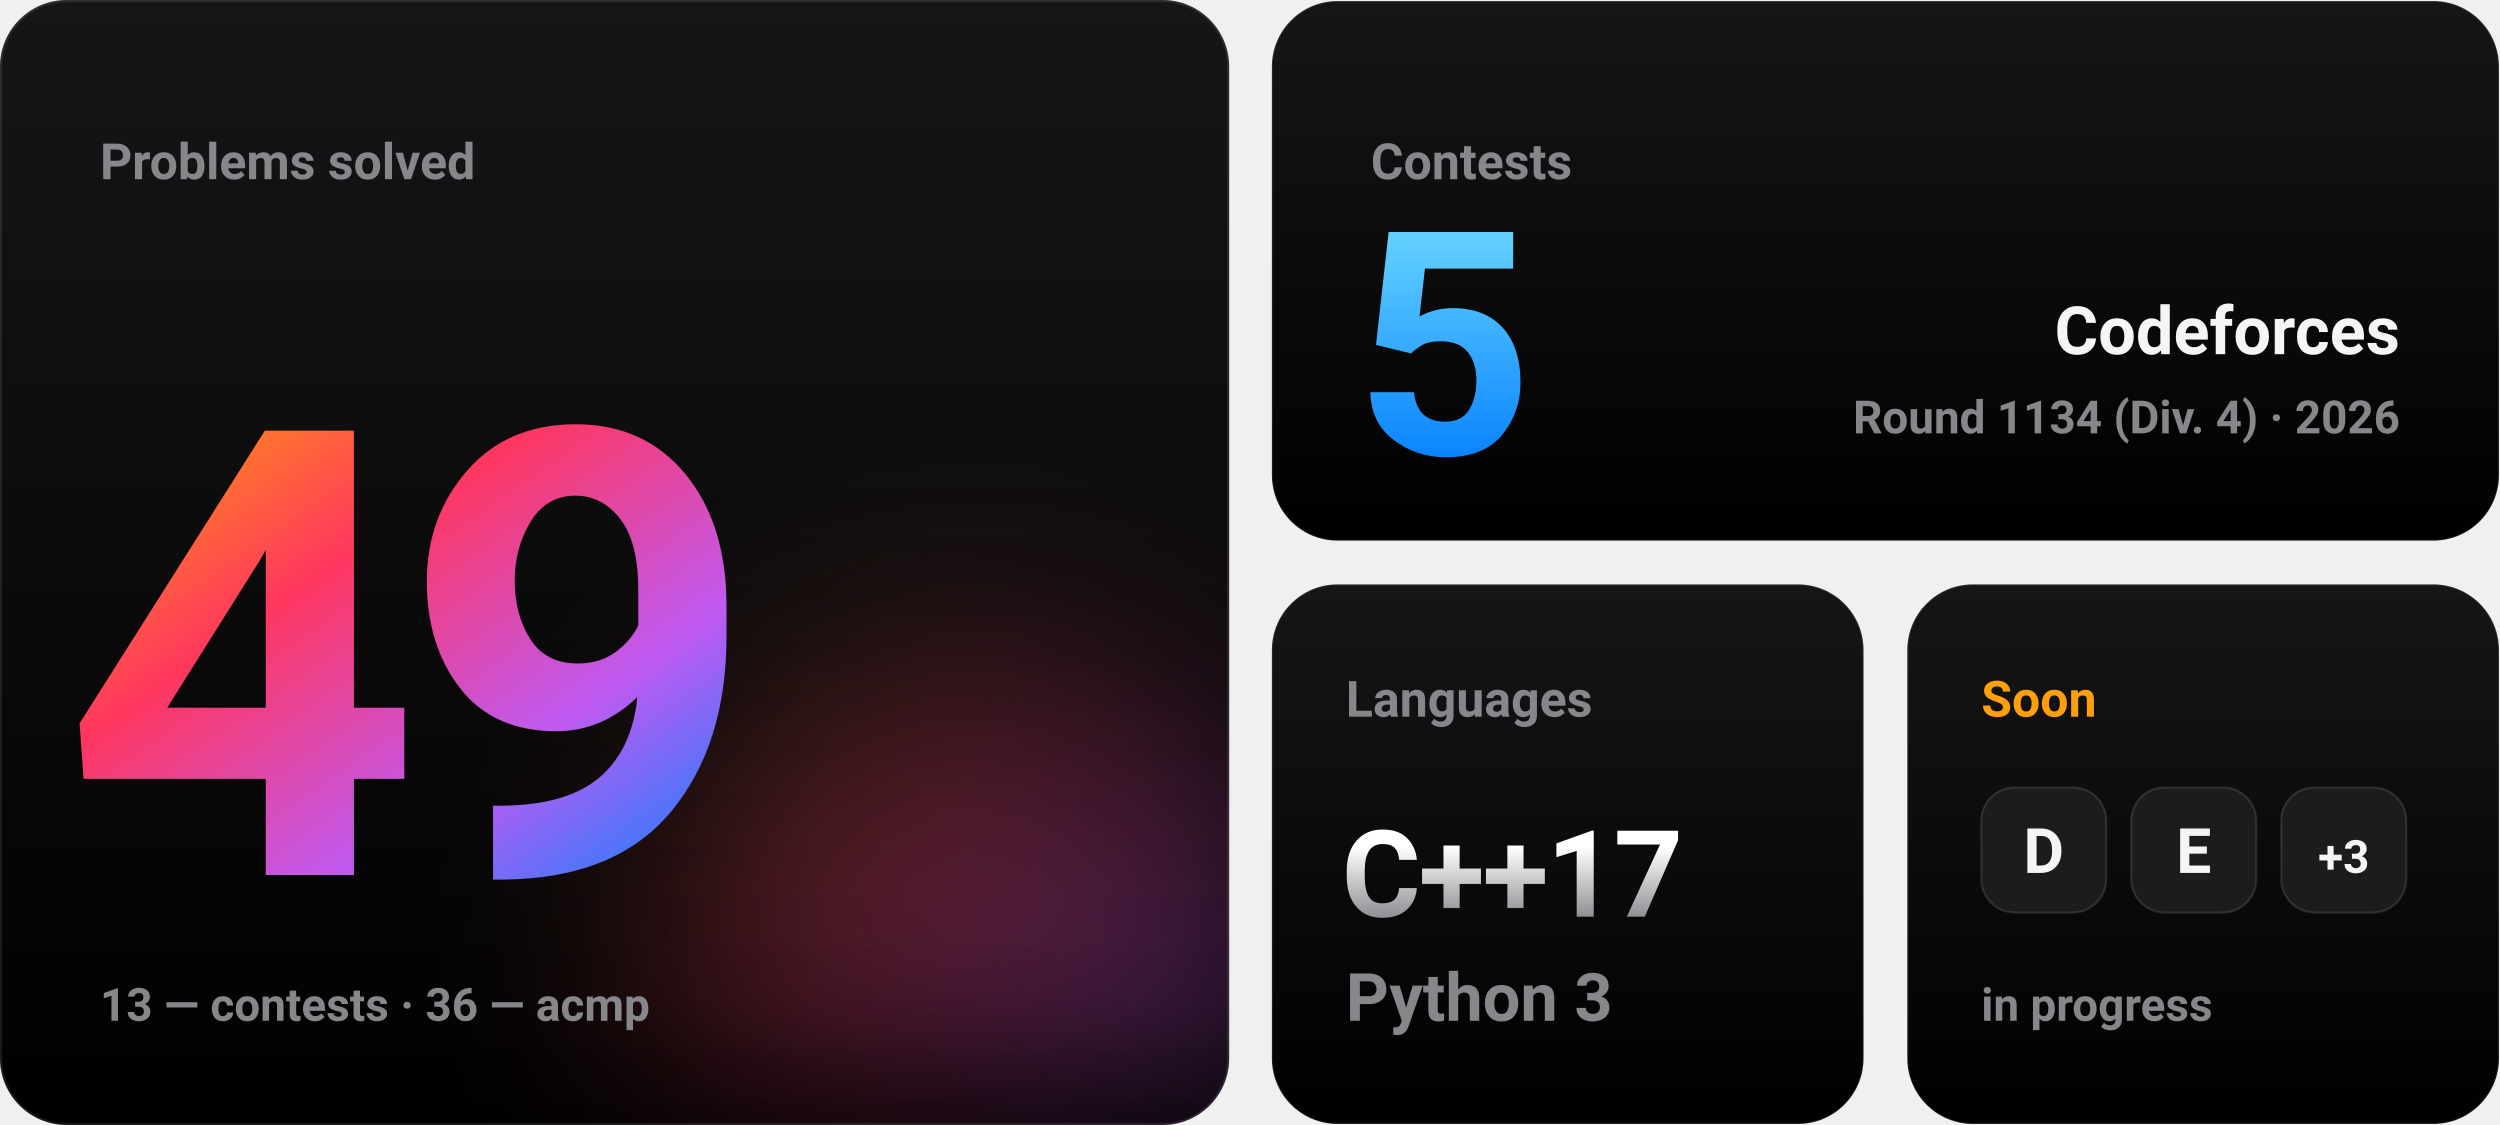
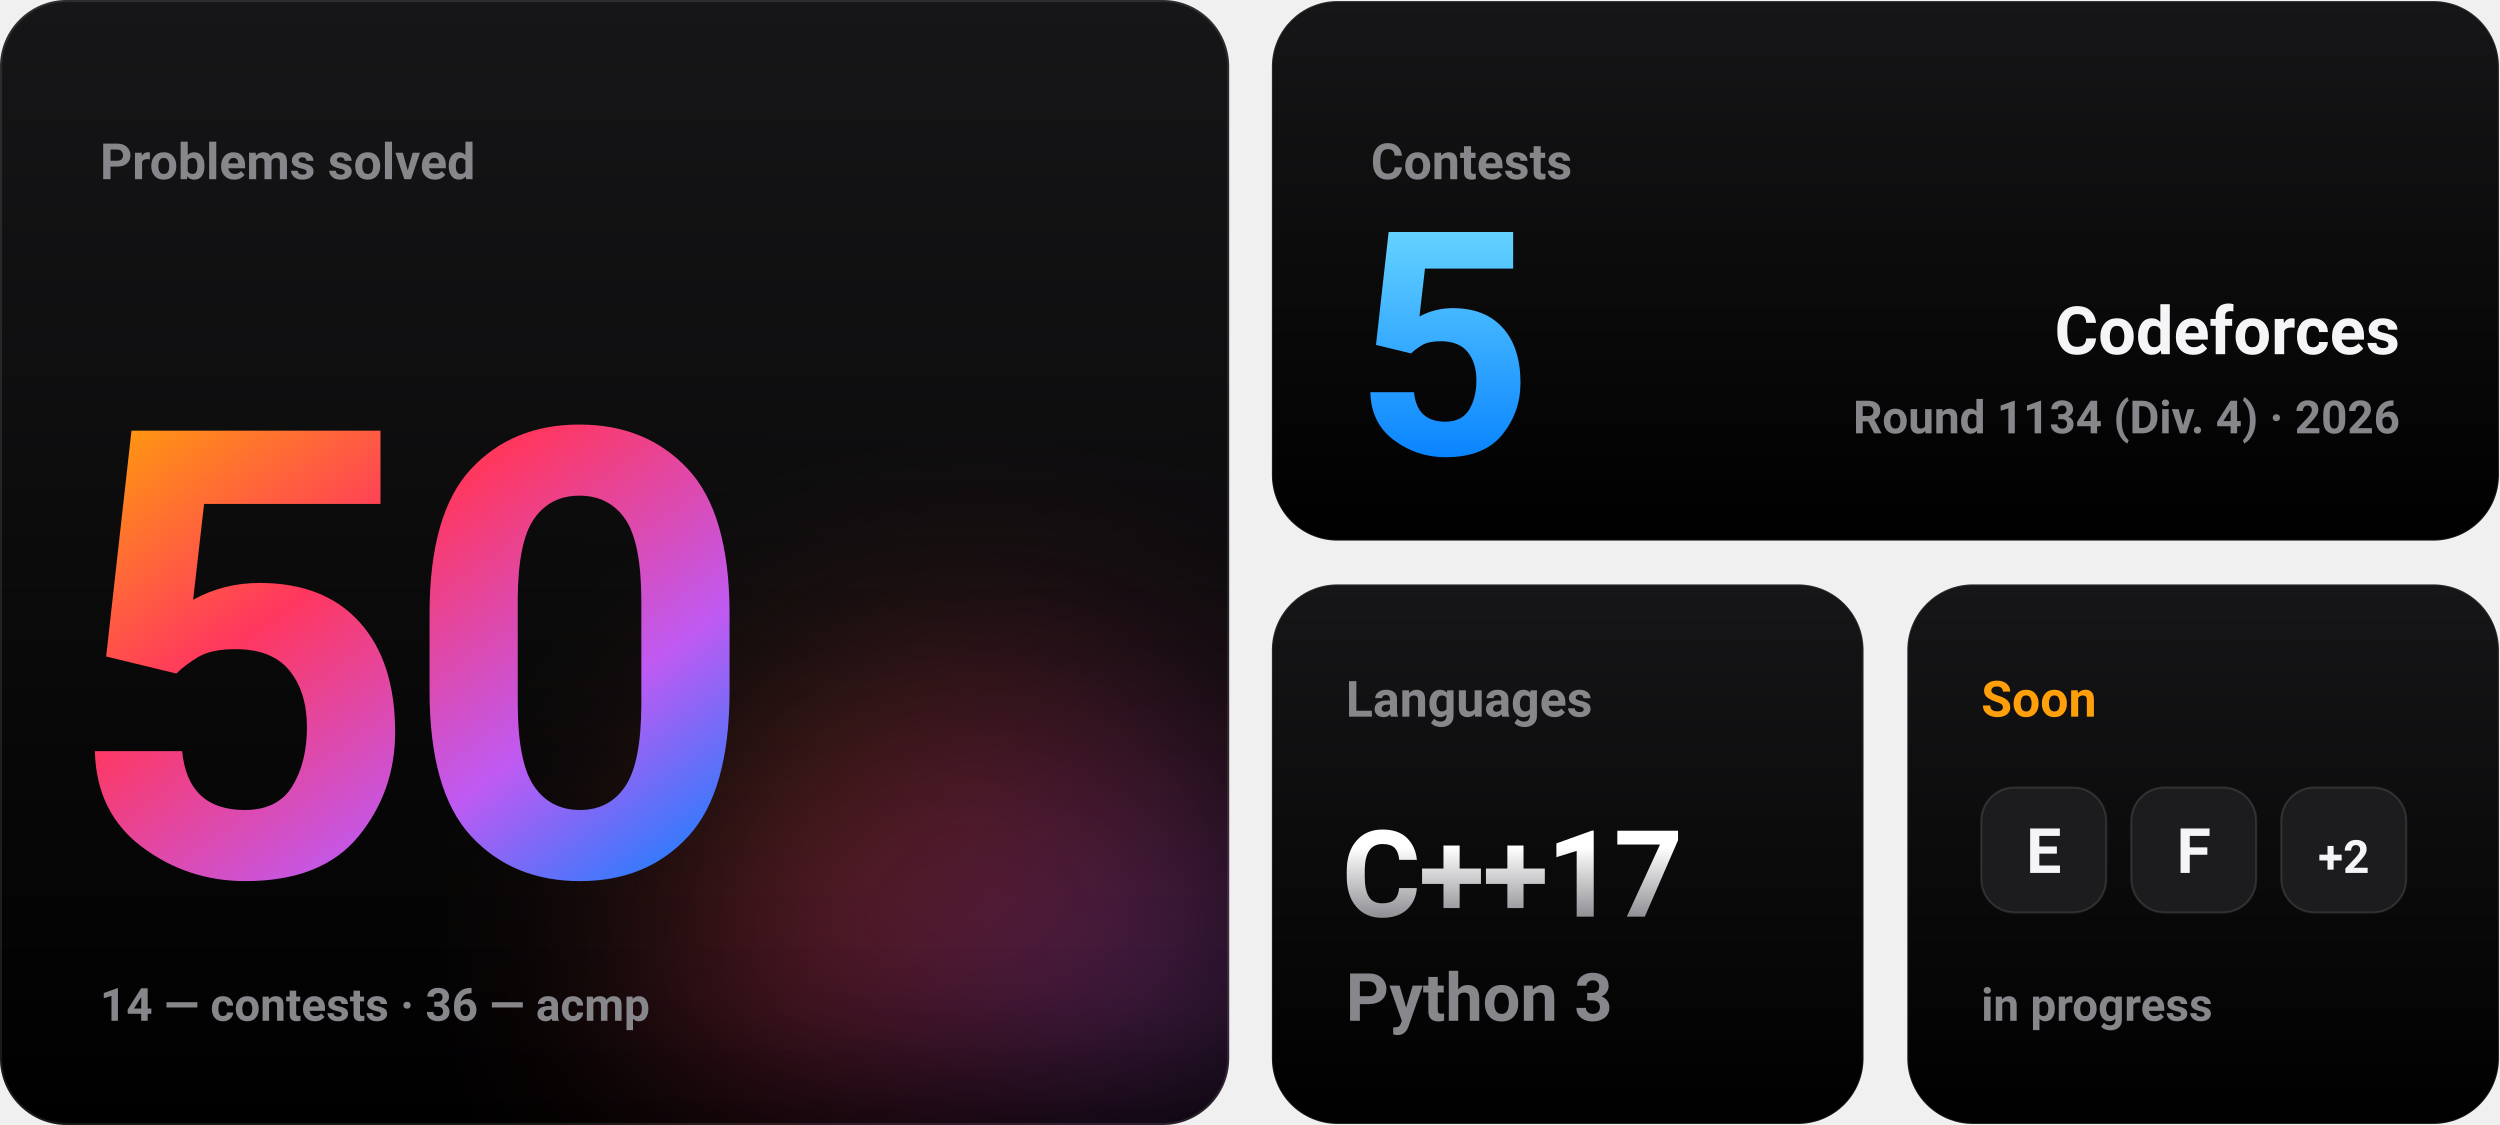
- <svg xmlns="http://www.w3.org/2000/svg" width="1200" height="540" viewBox="0 0 1200 540" role="img" aria-label="Problems solved: 49 (13 from contests, 36 from acmp). Contests: 5. Soon: D, E, F, G, H.">
+ <svg xmlns="http://www.w3.org/2000/svg" width="1200" height="540" viewBox="0 0 1200 540" role="img" aria-label="Problems solved: 50 (14 from contests, 36 from acmp). Contests: 5. Soon: E, F, G, H.">
  <defs>
    <linearGradient id="ai" x1="0" y1="0" x2="1" y2="1">
      <stop offset="0" stop-color="#ff9f0a" />
      <stop offset="0.35" stop-color="#ff375f" />
      <stop offset="0.7" stop-color="#bf5af2" />
      <stop offset="1" stop-color="#0a84ff" />
    </linearGradient>
    <linearGradient id="blue" x1="0" y1="0" x2="0" y2="1">
      <stop offset="0" stop-color="#64d2ff" />
      <stop offset="1" stop-color="#0a84ff" />
    </linearGradient>
    <linearGradient id="titanium" x1="0" y1="0" x2="0" y2="1">
      <stop offset="0.2" stop-color="#ffffff" />
      <stop offset="1" stop-color="#8e8e93" />
    </linearGradient>
    <linearGradient id="tile" x1="0" y1="0" x2="0" y2="1">
      <stop offset="0" stop-color="#161618" />
      <stop offset="1" stop-color="#000000" />
    </linearGradient>
    <filter id="blur" x="-100%" y="-100%" width="300%" height="300%">
      <feGaussianBlur stdDeviation="60" />
    </filter>
    <clipPath id="t1">
      <rect width="590" height="540" rx="32" />
    </clipPath>
  </defs>
  <g font-family="-apple-system, BlinkMacSystemFont, 'SF Pro Display', 'Segoe UI', Roboto, Helvetica, Arial, sans-serif">
    <g font-weight="600">
      <g clip-path="url(#t1)">
        <rect width="590" height="540" fill="url(#tile)" />
        <circle cx="470" cy="470" r="150" fill="url(#ai)" opacity="0.35" filter="url(#blur)">
          <animate attributeName="r" values="120;220;120" dur="5s" repeatCount="indefinite" calcMode="spline" keyTimes="0;0.5;1" keySplines="0.45 0 0.55 1;0.45 0 0.55 1" />
        </circle>
      </g>
      <rect x="0.5" y="0.5" width="589" height="539" rx="31.5" fill="none" stroke="#ffffff" stroke-opacity="0.1" />
      <text x="48" y="86" font-size="24" fill="#86868b">Problems solved</text>
      <g font-size="300" font-weight="700" letter-spacing="-10" fill="url(#ai)">
-         <text x="30" y="420" opacity="0">46<animate attributeName="opacity" values="0;1;0" keyTimes="0;0.000;0.250" calcMode="discrete" dur="0.8s" fill="freeze" />
+         <text x="30" y="420" opacity="0">47<animate attributeName="opacity" values="0;1;0" keyTimes="0;0.000;0.250" calcMode="discrete" dur="0.8s" fill="freeze" />
        </text>
-         <text x="30" y="420" opacity="0">47<animate attributeName="opacity" values="0;1;0" keyTimes="0;0.250;0.500" calcMode="discrete" dur="0.8s" fill="freeze" />
+         <text x="30" y="420" opacity="0">48<animate attributeName="opacity" values="0;1;0" keyTimes="0;0.250;0.500" calcMode="discrete" dur="0.8s" fill="freeze" />
        </text>
-         <text x="30" y="420" opacity="0">48<animate attributeName="opacity" values="0;1;0" keyTimes="0;0.500;0.750" calcMode="discrete" dur="0.8s" fill="freeze" />
+         <text x="30" y="420" opacity="0">49<animate attributeName="opacity" values="0;1;0" keyTimes="0;0.500;0.750" calcMode="discrete" dur="0.8s" fill="freeze" />
        </text>
-         <text x="30" y="420">49<animate attributeName="opacity" values="0;1" keyTimes="0;0.750" calcMode="discrete" dur="0.8s" fill="freeze" />
+         <text x="30" y="420">50<animate attributeName="opacity" values="0;1" keyTimes="0;0.750" calcMode="discrete" dur="0.8s" fill="freeze" />
        </text>
      </g>
-       <text x="48" y="490" font-size="22" fill="#86868b">13 — contests  ·  36 — acmp</text>
+       <text x="48" y="490" font-size="22" fill="#86868b">14 — contests  ·  36 — acmp</text>
      <rect x="610.5" y="0.5" width="589" height="259" rx="31.5" fill="url(#tile)" stroke="#ffffff" stroke-opacity="0.1" />
      <text x="658" y="86" font-size="24" fill="#86868b">Contests</text>
      <text x="650" y="218" font-size="150" font-weight="700" letter-spacing="-4" fill="url(#blue)">5</text>
      <text x="1152" y="170" font-size="32" font-weight="700" fill="#f5f5f7" text-anchor="end">Codeforces</text>
      <text x="1152" y="208" font-size="22" fill="#86868b" text-anchor="end">Round 1134 (Div. 4) · 2026</text>
      <rect x="610.5" y="280.5" width="284" height="259" rx="31.5" fill="url(#tile)" stroke="#ffffff" stroke-opacity="0.1" />
      <text x="646" y="344" font-size="24" fill="#86868b">Languages</text>
      <text x="644" y="440" font-size="58" font-weight="700" letter-spacing="-1" fill="url(#titanium)">C++17</text>
      <text x="646" y="490" font-size="32" fill="#86868b">Python 3</text>
      <rect x="915.5" y="280.5" width="284" height="259" rx="31.5" fill="url(#tile)" stroke="#ffffff" stroke-opacity="0.1" />
      <text x="951" y="344" font-size="24" fill="#ff9f0a">Soon</text>
      <rect x="951" y="378" width="60" height="60" rx="16" fill="#1c1c1e" stroke="#ffffff" stroke-opacity="0.12" />
-       <text x="981" y="419" font-size="30" font-weight="700" fill="#f5f5f7" text-anchor="middle">D</text>
+       <text x="981" y="419" font-size="30" font-weight="700" fill="#f5f5f7" text-anchor="middle">E</text>
      <rect x="1023" y="378" width="60" height="60" rx="16" fill="#1c1c1e" stroke="#ffffff" stroke-opacity="0.12" />
-       <text x="1053" y="419" font-size="30" font-weight="700" fill="#f5f5f7" text-anchor="middle">E</text>
+       <text x="1053" y="419" font-size="30" font-weight="700" fill="#f5f5f7" text-anchor="middle">F</text>
      <rect x="1095" y="378" width="60" height="60" rx="16" fill="#1c1c1e" stroke="#ffffff" stroke-opacity="0.12" />
-       <text x="1125" y="419" font-size="22" font-weight="700" fill="#f5f5f7" text-anchor="middle">+3</text>
+       <text x="1125" y="419" font-size="22" font-weight="700" fill="#f5f5f7" text-anchor="middle">+2</text>
      <text x="951" y="490" font-size="22" fill="#86868b">in progress</text>
    </g>
  </g>
</svg>
